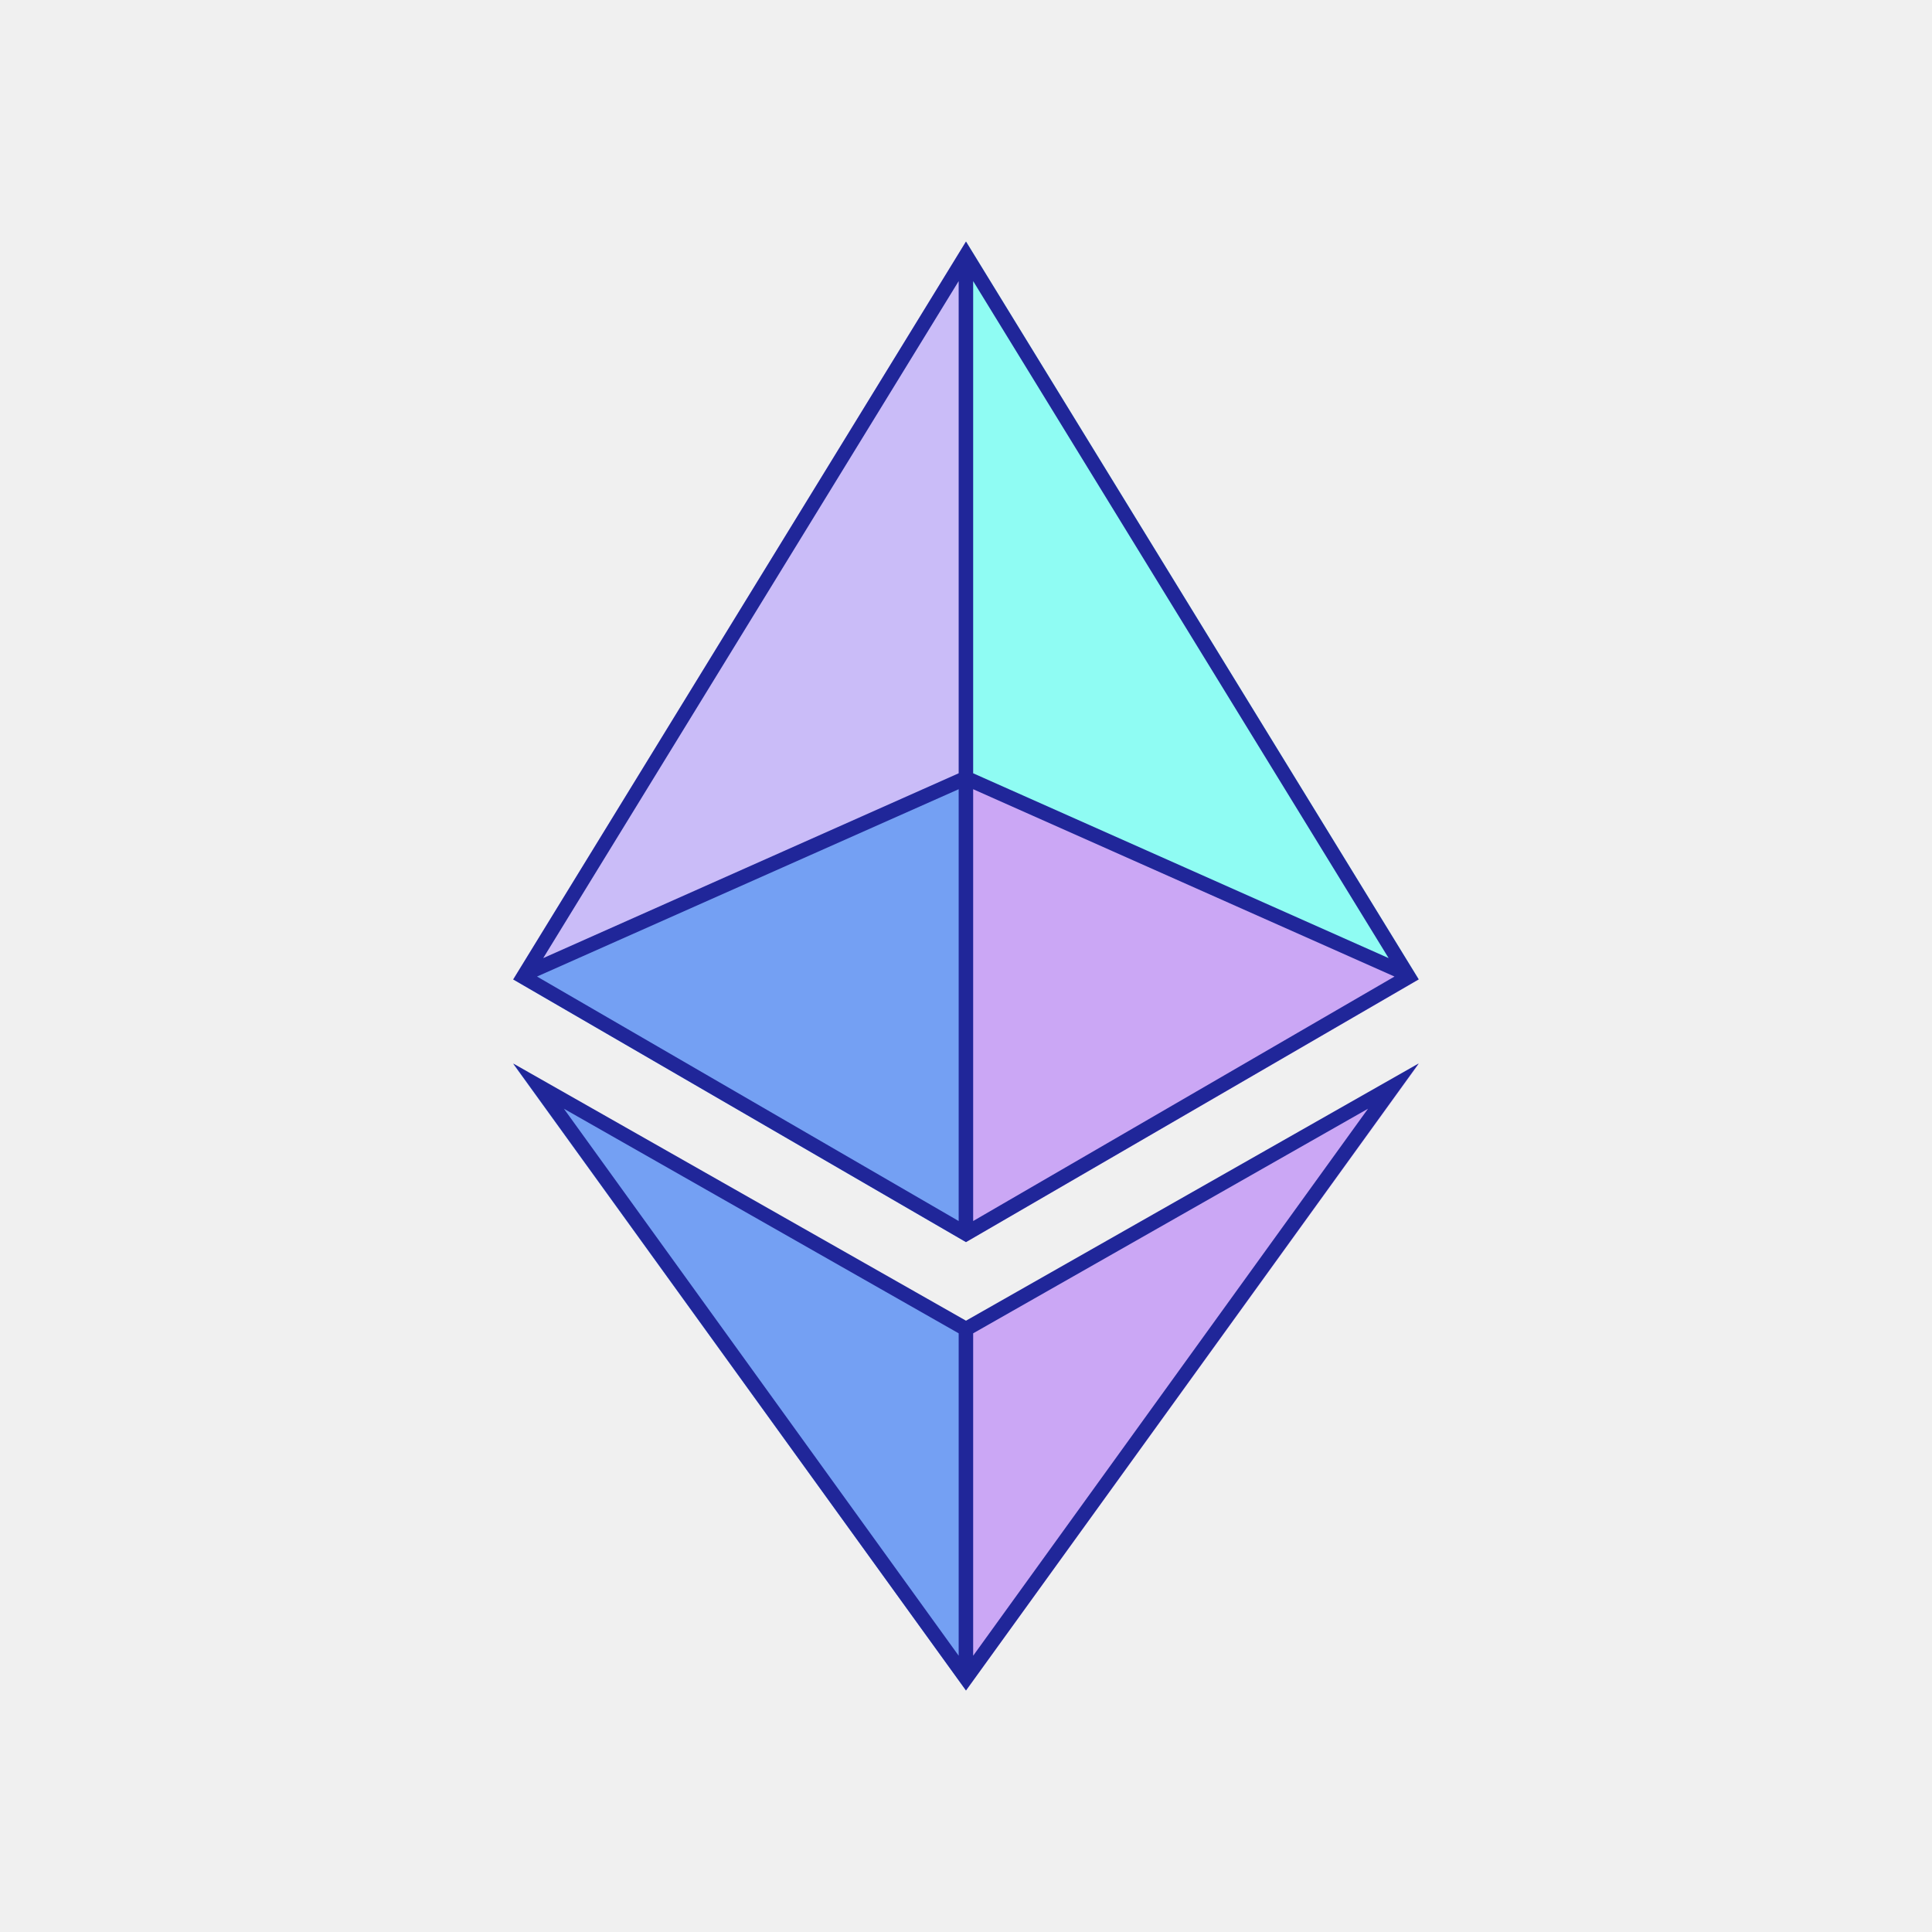
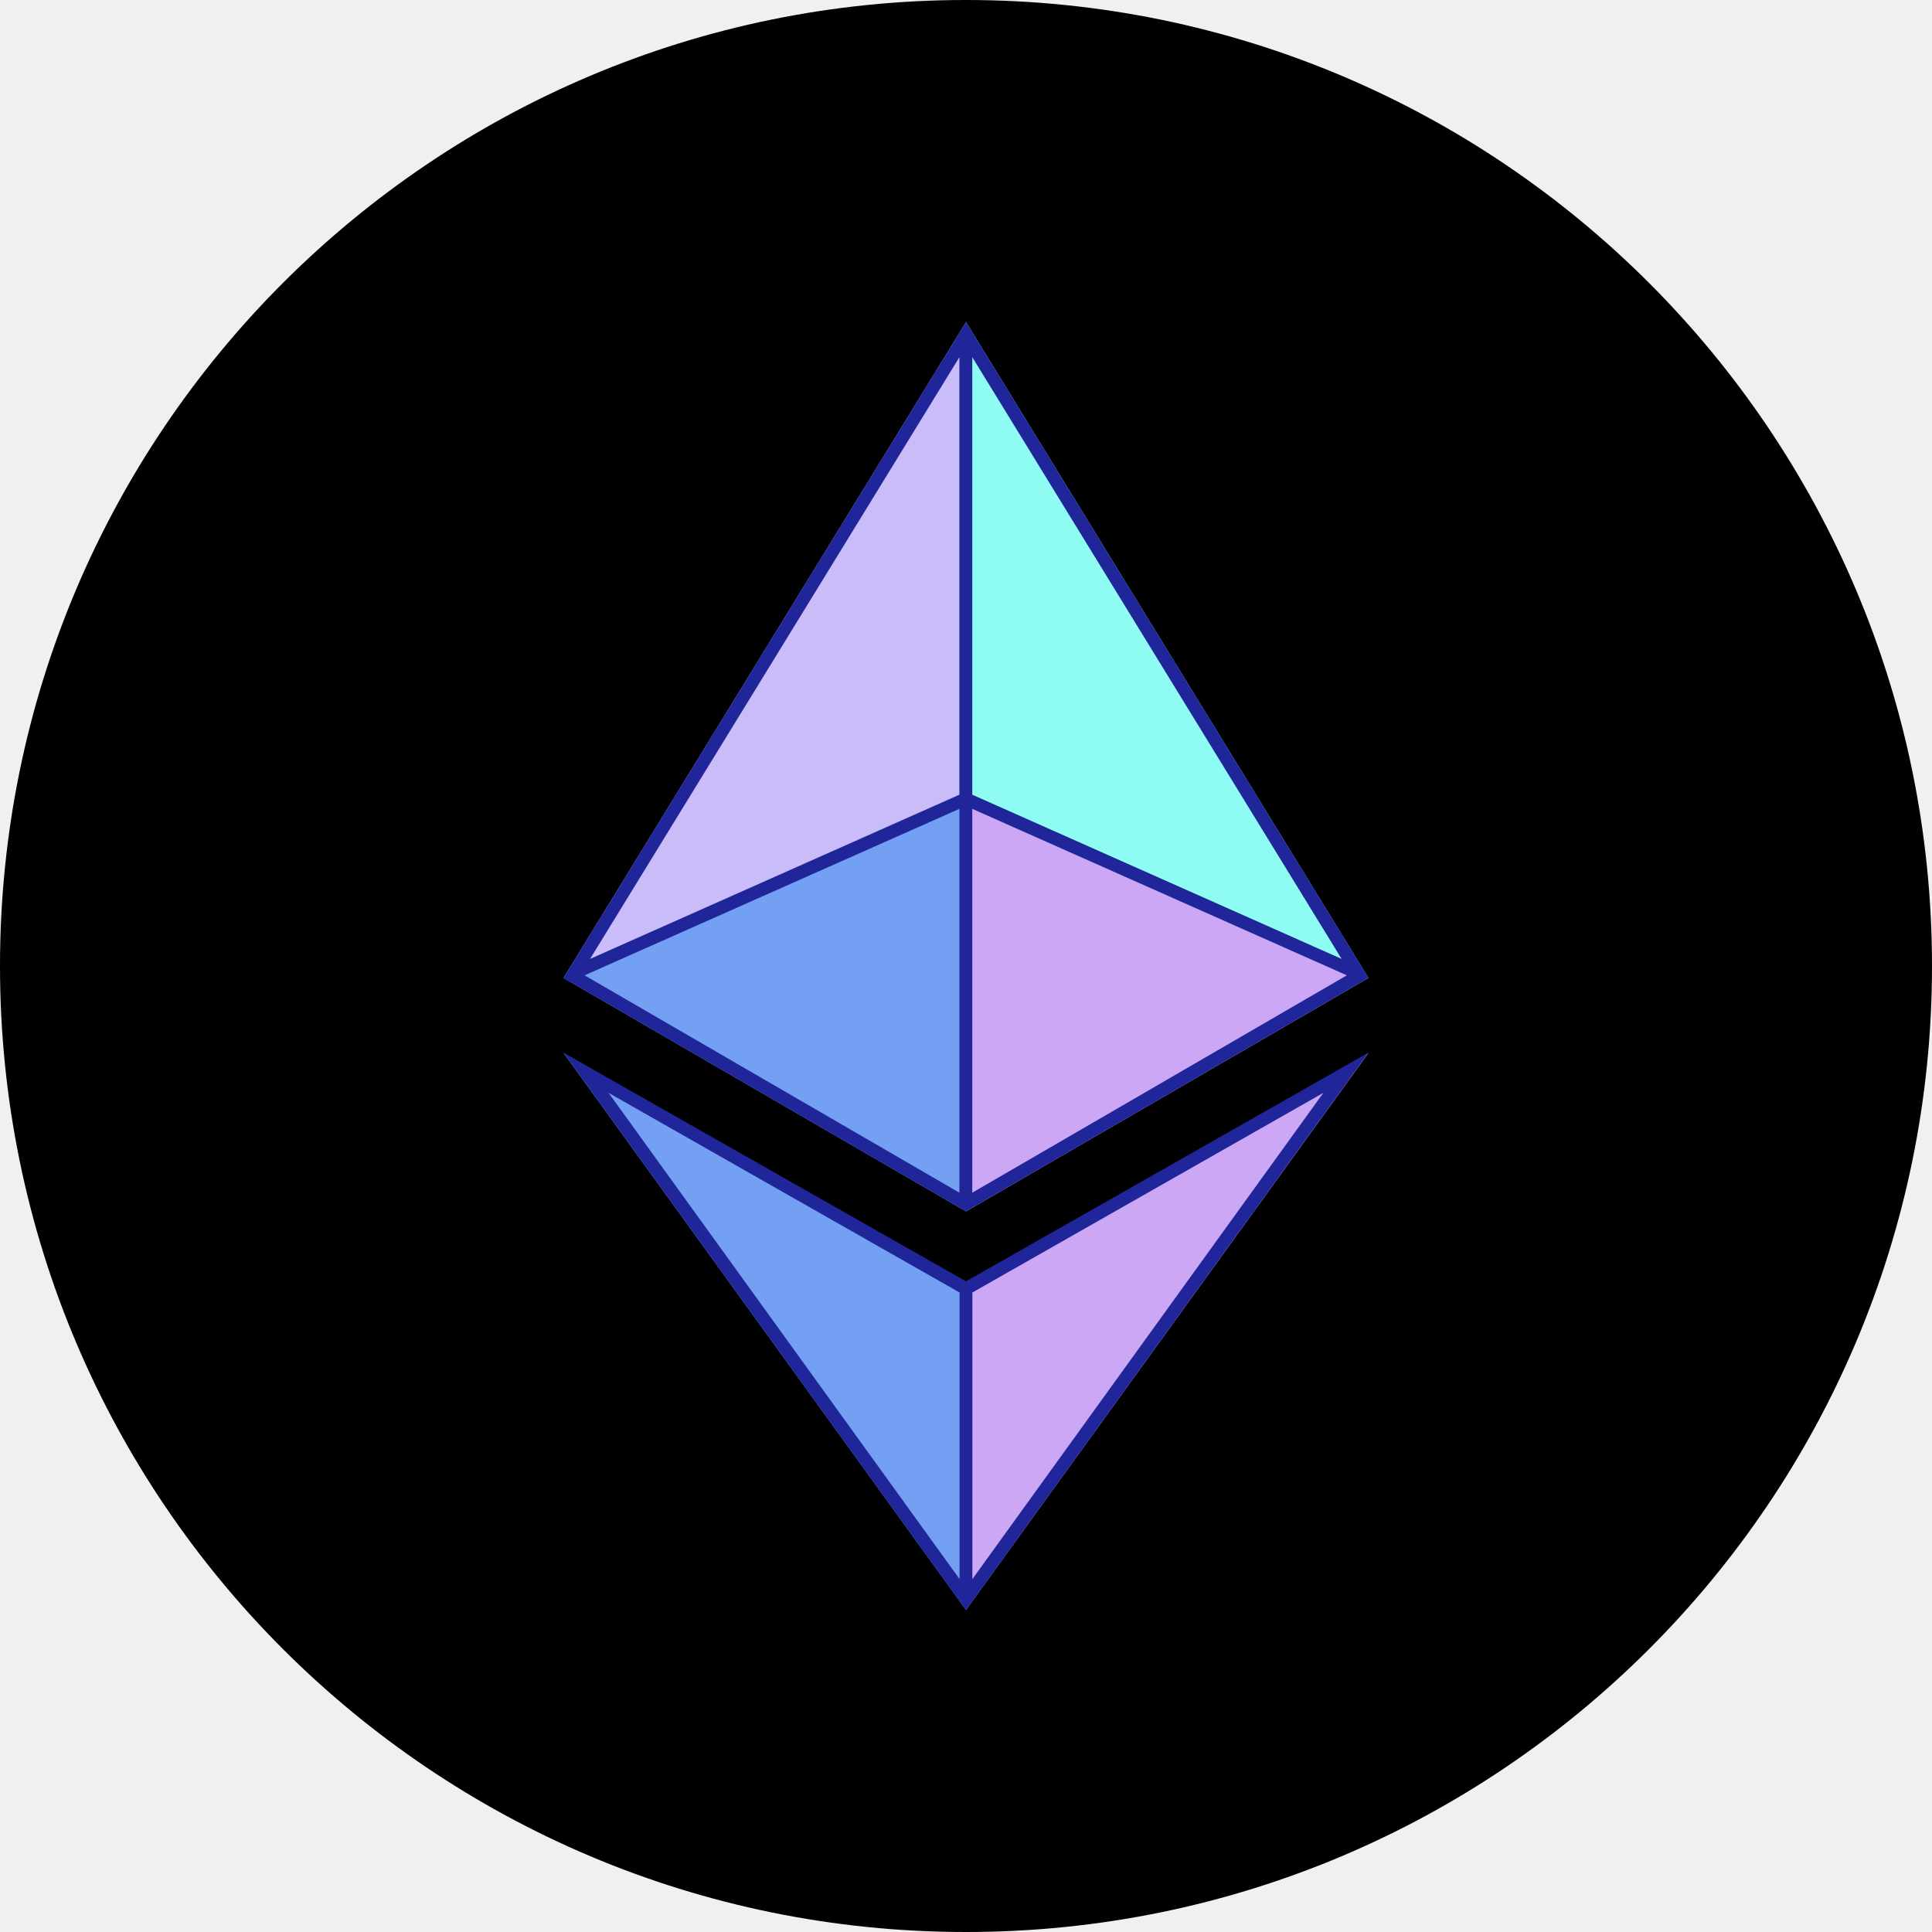
<svg xmlns="http://www.w3.org/2000/svg" width="24" height="24" fill="none" viewBox="0 0 24 24">
-   <path fill="#8FFCF3" d="M12 3v6.651l5.625 2.516z" />
-   <path fill="#CABCF8" d="m12 3-5.625 9.166L12 9.653z" />
-   <path fill="#CBA7F5" d="M12 16.478V21l5.625-7.784z" />
-   <path fill="#74A0F3" d="M12 21v-4.522l-5.625-3.262z" />
-   <path fill="#CBA7F5" d="m12 15.43 5.625-3.263L12 9.652z" />
-   <path fill="#74A0F3" d="M6.375 12.167 12 15.43V9.652z" />
-   <path fill="#202699" fill-rule="evenodd" d="m12 15.43-5.625-3.263L12 3l5.624 9.166zm-5.252-3.528 5.161-8.41v6.114zm-.077.229 5.238-2.327v5.364zm5.418-2.327v5.364l5.234-3.037zm0-.198 5.161 2.296-5.161-8.41z" clip-rule="evenodd" />
-   <path fill="#202699" fill-rule="evenodd" d="m12 16.406-5.625-3.195L12 21l5.624-7.79zm-4.995-2.633 4.904 2.79v4.005zm5.084 2.79v4.005l4.905-6.795z" clip-rule="evenodd" />
+   <g clip-path="url(#nethereum__a)">
+     <path fill="#000" d="M12 0a12 12 0 1 0 0 24a12 12 0 1 0 0-24z" />
+     <path fill="#8FFCF3" d="M12 4v5.912l5 2.237z" />
+     <path fill="#CABCF8" d="m12 4-5 8.148 5-2.235z" />
+     <path fill="#CBA7F5" d="M12 15.98V20l5-6.92z" />
+     <path fill="#74A0F3" d="M12 20v-4.02l-5-2.9z" />
+     <path fill="#CBA7F5" d="m12 15.049 5-2.9-5-2.236z" />
+     <path fill="#74A0F3" d="m7 12.149 5 2.9V9.913z" />
+     <path fill="#202699" fill-rule="evenodd" d="m12 15.048-5-2.9L12 4l5 8.148zm-4.67-3.136 4.588-7.475v5.435zm-.068.204 4.656-2.068v4.768zm4.816-2.068v4.768l4.653-2.7zm0-.176 4.588 2.04-4.588-7.475z" clip-rule="evenodd" />
+     <path fill="#202699" fill-rule="evenodd" d="m12 15.917-5-2.84L12 20l5-6.924zm-4.44-2.341 4.36 2.48v3.56zm4.519 2.48v3.56l4.36-6.04z" clip-rule="evenodd" />
+   </g>
+   <defs>
+     <clipPath id="nethereum__a">
+       <path fill="#fff" d="M12 0a12 12 0 1 0 0 24a12 12 0 1 0 0-24z" />
+     </clipPath>
+   </defs>
</svg>
